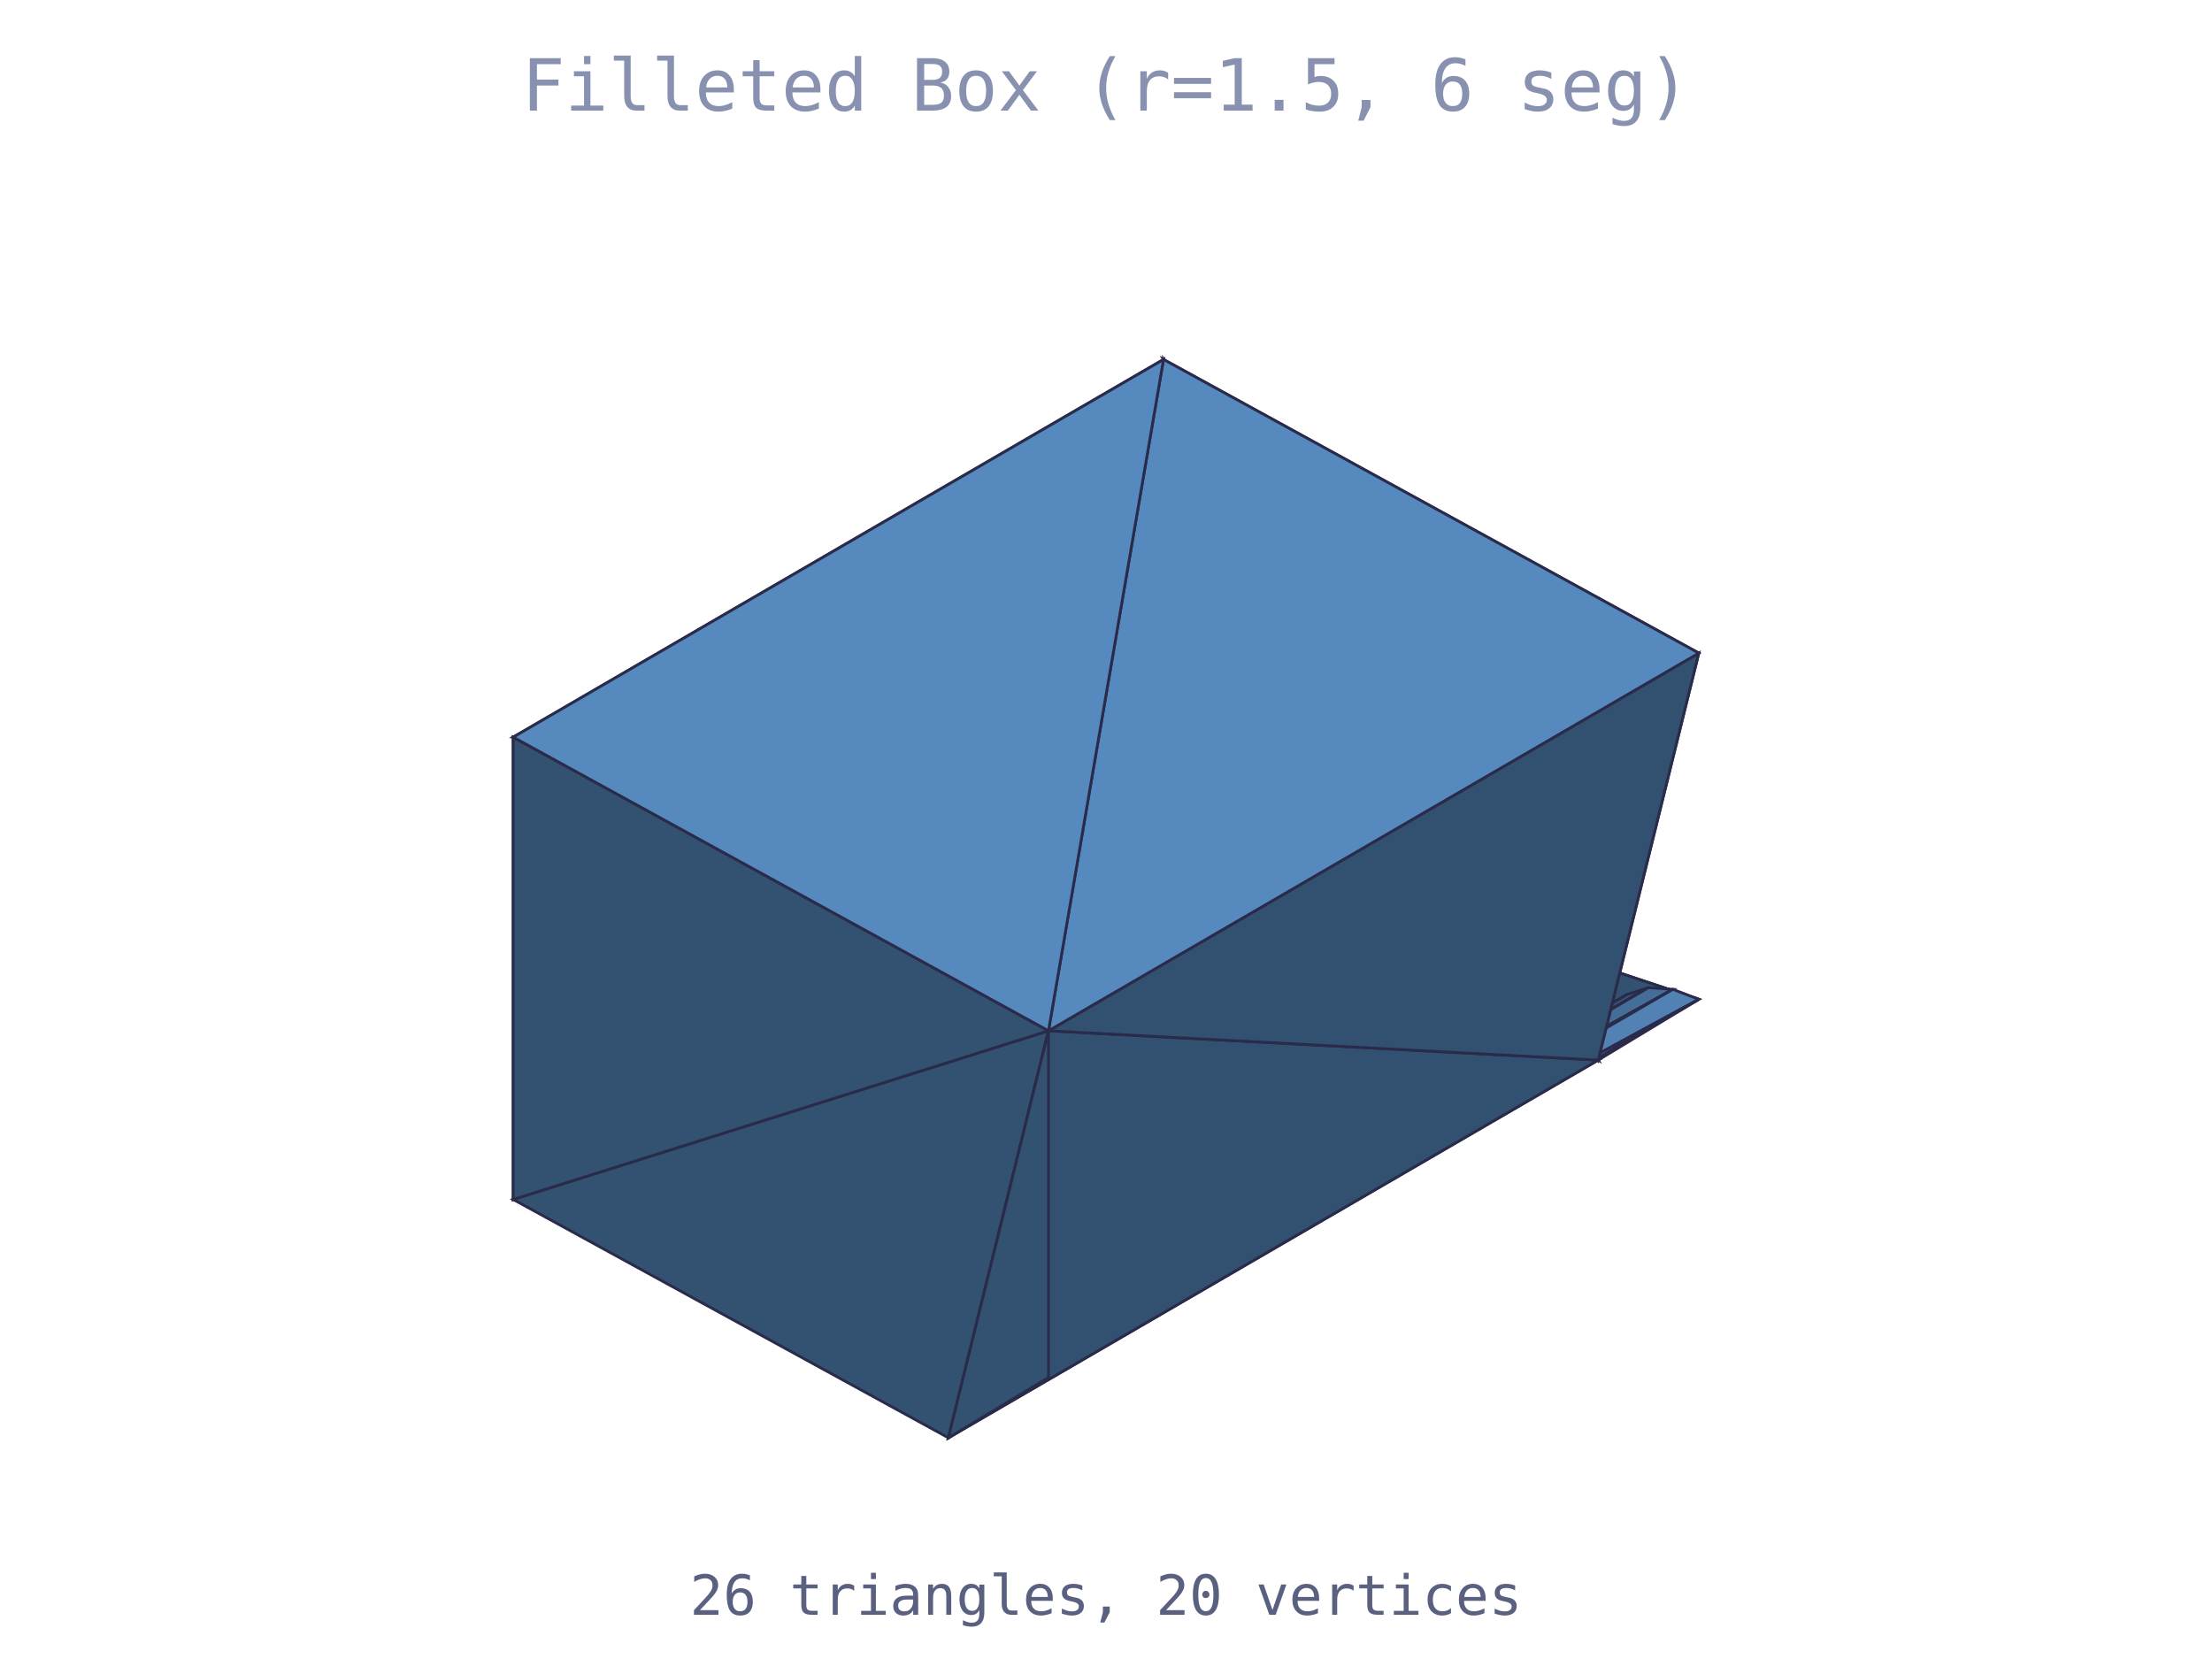
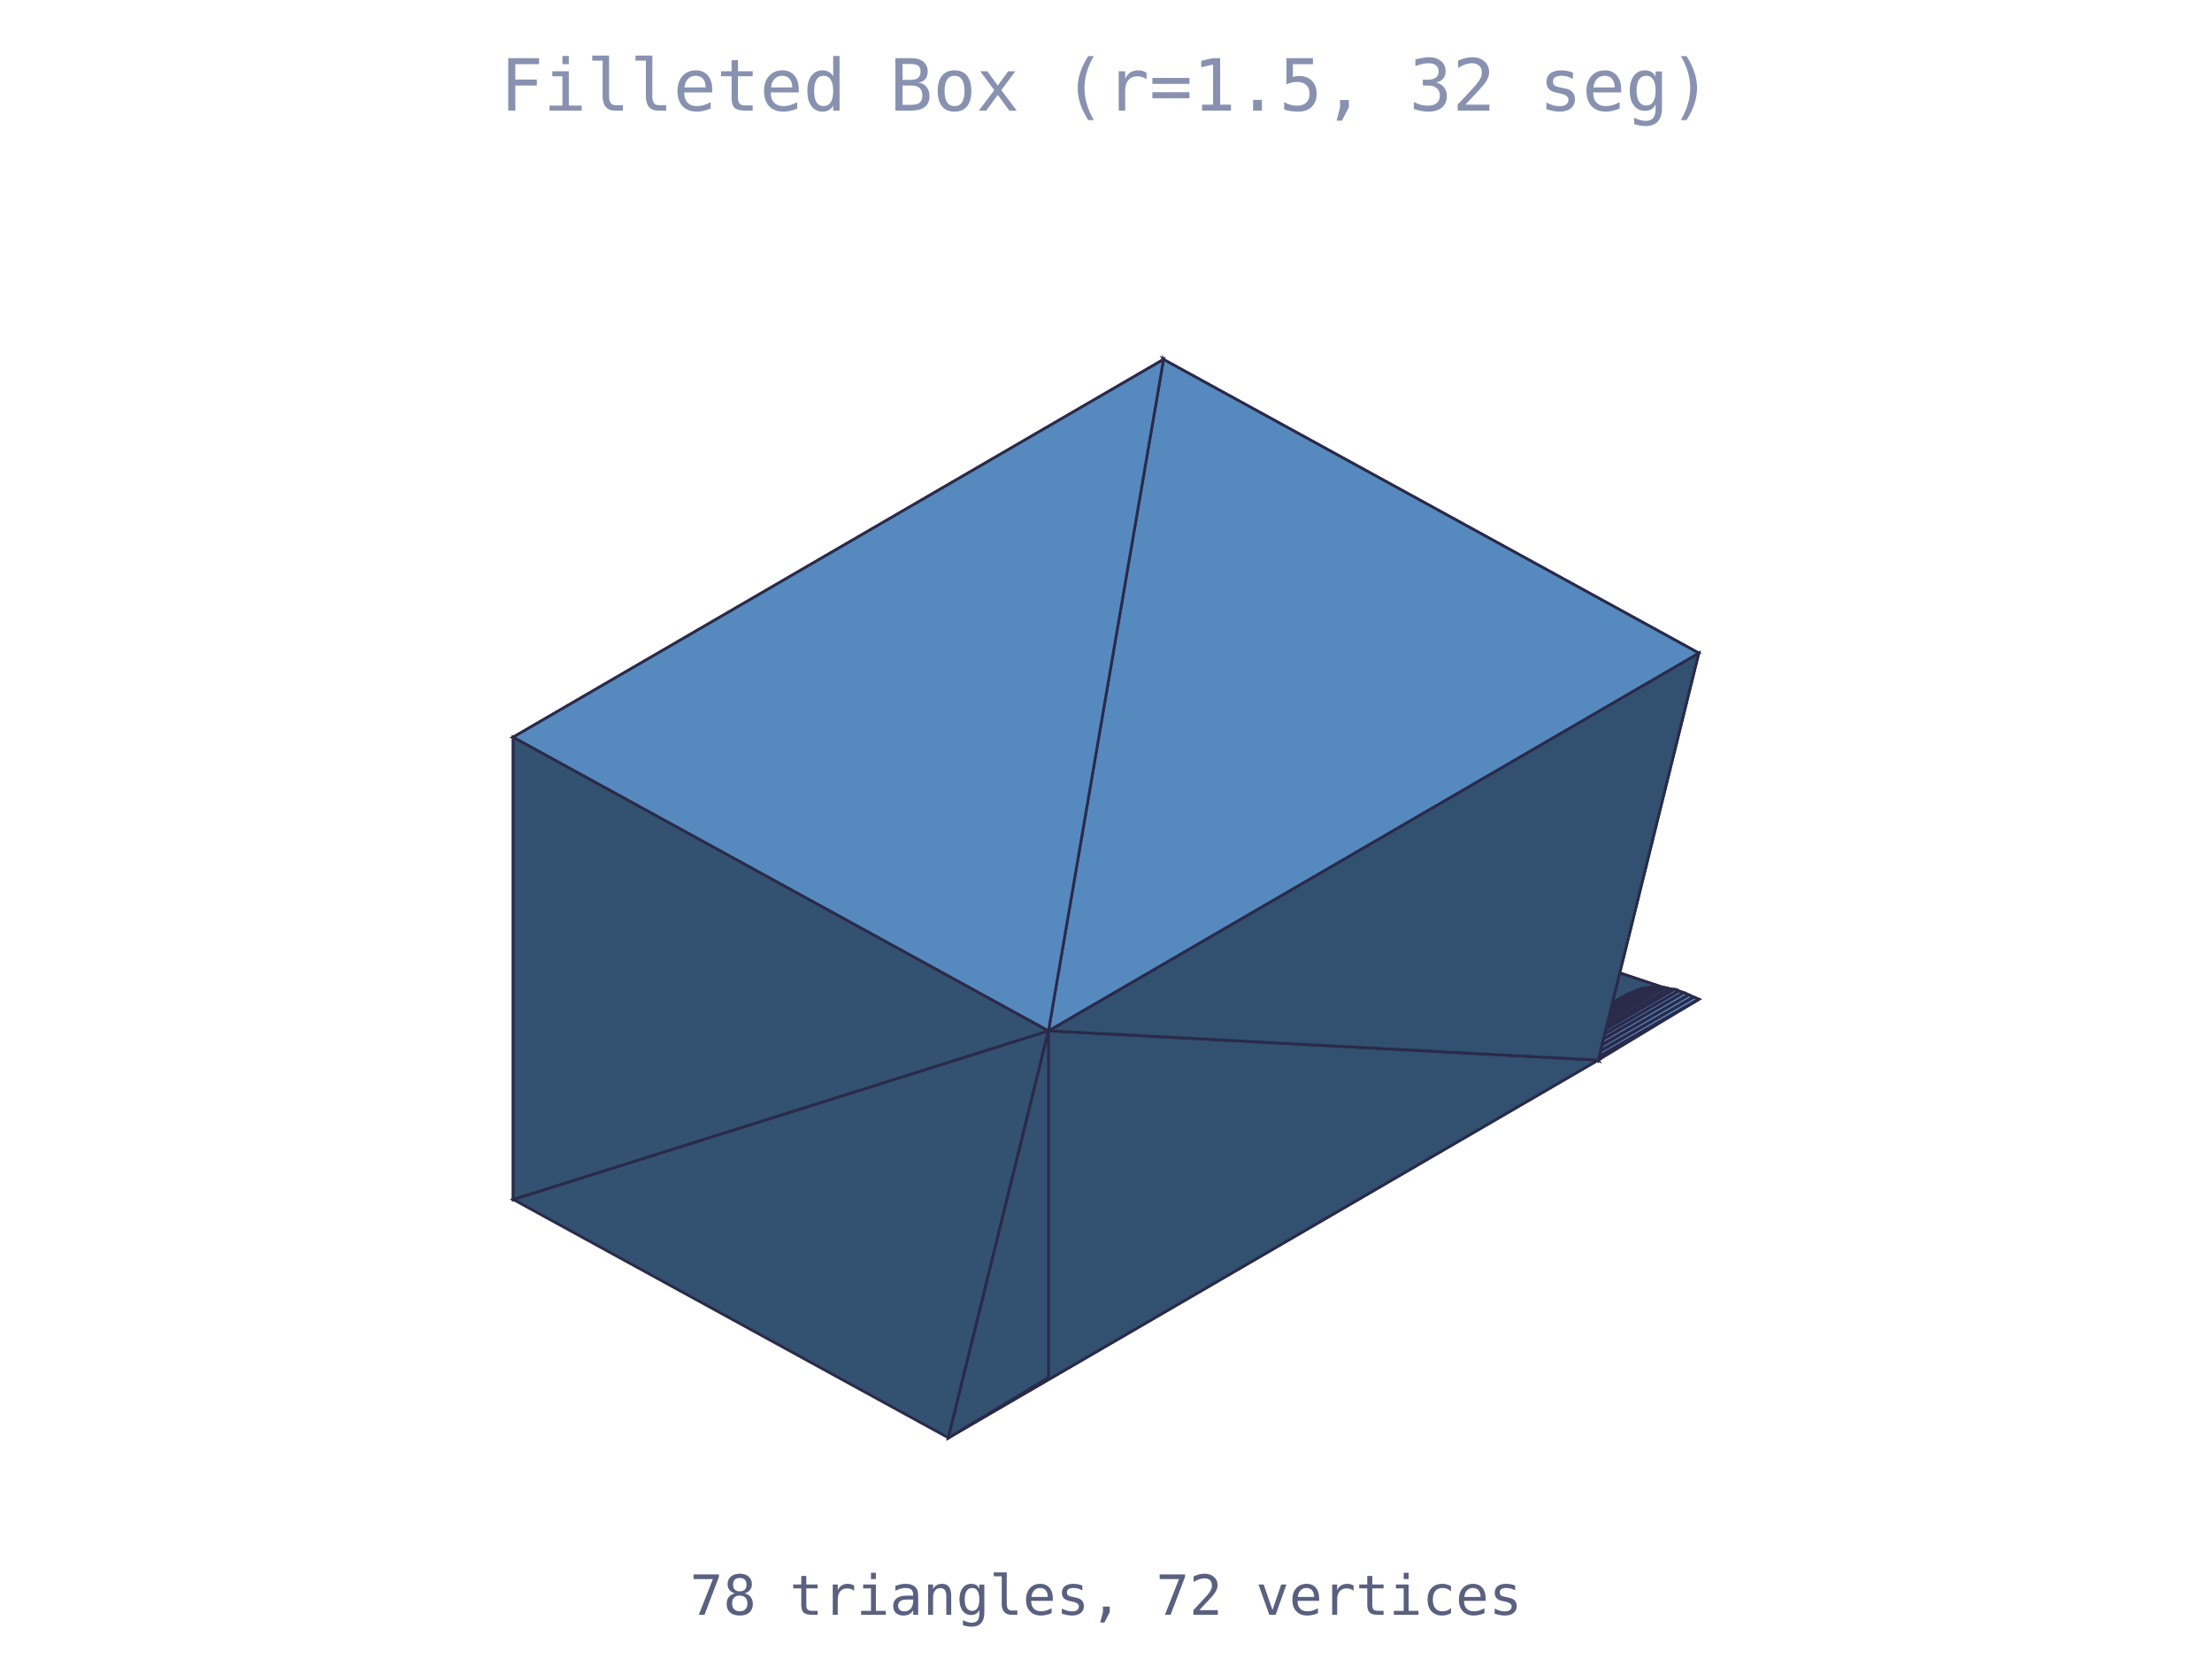
<svg xmlns="http://www.w3.org/2000/svg" width="400" height="300" style="background:#1a1a2e">
-   <text x="200" y="20" font-family="monospace" font-size="13" fill="#8892b0" text-anchor="middle">Filleted Box (r=1.5, 6 seg)</text>
-   <polygon points="289.6,186.6 289.0,191.7 171.5,260.0" fill="rgb(57,92,126)" stroke="#2a2a4a" stroke-width="0.5" />
-   <polygon points="171.5,260.0 172.1,254.9 289.6,186.6" fill="rgb(57,92,126)" stroke="#2a2a4a" stroke-width="0.5" />
+   <text x="200" y="20" font-family="monospace" font-size="13" fill="#8892b0" text-anchor="middle">Filleted Box (r=1.5, 32 seg)</text>
+   <polygon points="289.0,190.7 289.0,191.7 171.5,260.0" fill="rgb(63,102,140)" stroke="#2a2a4a" stroke-width="0.5" />
+   <polygon points="171.5,260.0 171.5,259.0 289.0,190.7" fill="rgb(63,102,140)" stroke="#2a2a4a" stroke-width="0.5" />
+   <polygon points="289.1,189.7 289.0,190.7 171.5,259.0" fill="rgb(61,97,134)" stroke="#2a2a4a" stroke-width="0.5" />
+   <polygon points="171.5,259.0 171.6,258.0 289.1,189.7" fill="rgb(61,97,134)" stroke="#2a2a4a" stroke-width="0.5" />
+   <polygon points="289.2,188.7 289.1,189.7 171.6,258.0" fill="rgb(58,93,127)" stroke="#2a2a4a" stroke-width="0.5" />
+   <polygon points="171.6,258.0 171.7,257.0 289.2,188.7" fill="rgb(58,93,127)" stroke="#2a2a4a" stroke-width="0.5" />
+   <polygon points="289.4,187.8 289.2,188.7 171.7,257.0" fill="rgb(55,88,121)" stroke="#2a2a4a" stroke-width="0.5" />
+   <polygon points="171.7,257.0 171.8,256.1 289.4,187.8" fill="rgb(55,88,121)" stroke="#2a2a4a" stroke-width="0.5" />
+   <polygon points="289.6,186.9 289.4,187.8 171.8,256.1" fill="rgb(52,83,114)" stroke="#2a2a4a" stroke-width="0.5" />
+   <polygon points="171.8,256.1 172.0,255.2 289.6,186.9" fill="rgb(52,83,114)" stroke="#2a2a4a" stroke-width="0.5" />
+   <polygon points="289.8,186.0 289.6,186.9 172.0,255.2" fill="rgb(48,78,107)" stroke="#2a2a4a" stroke-width="0.5" />
+   <polygon points="172.0,255.2 172.3,254.4 289.8,186.0" fill="rgb(48,78,107)" stroke="#2a2a4a" stroke-width="0.5" />
+   <polygon points="290.1,185.2 289.8,186.0 172.3,254.4" fill="rgb(45,73,100)" stroke="#2a2a4a" stroke-width="0.5" />
+   <polygon points="172.3,254.4 172.5,253.5 290.1,185.2" fill="rgb(45,73,100)" stroke="#2a2a4a" stroke-width="0.5" />
  <polygon points="307.2,180.7 92.8,216.9 210.4,148.5" fill="rgb(79,126,173)" stroke="#2a2a4a" stroke-width="0.5" />
  <polygon points="307.2,180.7 210.4,148.5 289.0,191.7" fill="rgb(51,81,112)" stroke="#2a2a4a" stroke-width="0.5" />
-   <polygon points="291.4,182.6 289.6,186.6 172.1,254.9" fill="rgb(41,65,90)" stroke="#2a2a4a" stroke-width="0.5" />
-   <polygon points="172.1,254.9 173.9,250.9 291.4,182.6" fill="rgb(41,65,90)" stroke="#2a2a4a" stroke-width="0.5" />
-   <polygon points="294.3,179.8 291.4,182.6 173.9,250.9" fill="rgb(36,58,80)" stroke="#2a2a4a" stroke-width="0.5" />
-   <polygon points="173.9,250.9 176.8,248.1 294.3,179.8" fill="rgb(36,58,80)" stroke="#2a2a4a" stroke-width="0.5" />
+   <polygon points="290.4,184.4 290.1,185.2 172.5,253.5" fill="rgb(42,68,93)" stroke="#2a2a4a" stroke-width="0.5" />
+   <polygon points="172.5,253.5 172.9,252.8 290.4,184.4" fill="rgb(42,68,93)" stroke="#2a2a4a" stroke-width="0.5" />
+   <polygon points="290.8,183.7 290.4,184.4 172.9,252.8" fill="rgb(39,63,86)" stroke="#2a2a4a" stroke-width="0.5" />
+   <polygon points="172.9,252.8 173.2,252.0 290.8,183.7" fill="rgb(39,63,86)" stroke="#2a2a4a" stroke-width="0.5" />
+   <polygon points="291.2,183.0 290.8,183.7 173.2,252.0" fill="rgb(36,57,79)" stroke="#2a2a4a" stroke-width="0.5" />
+   <polygon points="173.2,252.0 173.6,251.3 291.2,183.0" fill="rgb(36,57,79)" stroke="#2a2a4a" stroke-width="0.5" />
+   <polygon points="291.6,182.4 291.2,183.0 173.6,251.3" fill="rgb(32,52,72)" stroke="#2a2a4a" stroke-width="0.5" />
+   <polygon points="173.6,251.3 174.1,250.7 291.6,182.4" fill="rgb(32,52,72)" stroke="#2a2a4a" stroke-width="0.5" />
+   <polygon points="292.1,181.7 291.6,182.4 174.1,250.7" fill="rgb(30,48,66)" stroke="#2a2a4a" stroke-width="0.5" />
+   <polygon points="174.1,250.7 174.5,250.1 292.1,181.7" fill="rgb(30,48,66)" stroke="#2a2a4a" stroke-width="0.5" />
+   <polygon points="292.6,181.2 292.1,181.7 174.5,250.1" fill="rgb(33,53,74)" stroke="#2a2a4a" stroke-width="0.5" />
+   <polygon points="174.5,250.1 175.1,249.5 292.6,181.2" fill="rgb(33,53,74)" stroke="#2a2a4a" stroke-width="0.5" />
+   <polygon points="293.1,180.7 292.6,181.2 175.1,249.5" fill="rgb(36,59,81)" stroke="#2a2a4a" stroke-width="0.5" />
+   <polygon points="175.1,249.5 175.6,249.0 293.1,180.7" fill="rgb(36,59,81)" stroke="#2a2a4a" stroke-width="0.5" />
+   <polygon points="293.7,180.2 293.1,180.7 175.6,249.0" fill="rgb(40,64,88)" stroke="#2a2a4a" stroke-width="0.5" />
+   <polygon points="175.6,249.0 176.2,248.6 293.7,180.2" fill="rgb(40,64,88)" stroke="#2a2a4a" stroke-width="0.5" />
  <polygon points="92.8,216.9 307.2,180.7 189.6,249.1" fill="rgb(79,126,173)" stroke="#2a2a4a" stroke-width="0.5" />
-   <polygon points="298.1,178.6 294.3,179.8 176.8,248.1" fill="rgb(53,85,117)" stroke="#2a2a4a" stroke-width="0.5" />
-   <polygon points="176.8,248.1 180.6,246.9 298.1,178.6" fill="rgb(53,85,117)" stroke="#2a2a4a" stroke-width="0.5" />
-   <polygon points="302.5,178.9 298.1,178.6 180.6,246.9" fill="rgb(68,109,151)" stroke="#2a2a4a" stroke-width="0.5" />
-   <polygon points="180.6,246.9 184.9,247.2 302.5,178.9" fill="rgb(68,109,151)" stroke="#2a2a4a" stroke-width="0.5" />
-   <polygon points="307.2,180.7 302.5,178.9 184.9,247.2" fill="rgb(81,130,179)" stroke="#2a2a4a" stroke-width="0.5" />
-   <polygon points="184.9,247.2 189.6,249.1 307.2,180.7" fill="rgb(81,130,179)" stroke="#2a2a4a" stroke-width="0.5" />
+   <polygon points="294.3,179.8 293.7,180.2 176.2,248.6" fill="rgb(43,69,95)" stroke="#2a2a4a" stroke-width="0.5" />
+   <polygon points="176.2,248.6 176.8,248.1 294.3,179.8" fill="rgb(43,69,95)" stroke="#2a2a4a" stroke-width="0.5" />
+   <polygon points="295.0,179.5 294.3,179.8 176.8,248.1" fill="rgb(46,74,102)" stroke="#2a2a4a" stroke-width="0.5" />
+   <polygon points="176.8,248.1 177.5,247.8 295.0,179.5" fill="rgb(46,74,102)" stroke="#2a2a4a" stroke-width="0.5" />
+   <polygon points="295.7,179.2 295.0,179.5 177.5,247.8" fill="rgb(49,79,109)" stroke="#2a2a4a" stroke-width="0.5" />
+   <polygon points="177.5,247.8 178.1,247.5 295.7,179.2" fill="rgb(49,79,109)" stroke="#2a2a4a" stroke-width="0.5" />
+   <polygon points="296.4,178.9 295.7,179.2 178.1,247.5" fill="rgb(52,84,116)" stroke="#2a2a4a" stroke-width="0.5" />
+   <polygon points="178.1,247.5 178.8,247.3 296.4,178.9" fill="rgb(52,84,116)" stroke="#2a2a4a" stroke-width="0.5" />
+   <polygon points="297.1,178.7 296.4,178.9 178.8,247.3" fill="rgb(55,89,122)" stroke="#2a2a4a" stroke-width="0.5" />
+   <polygon points="178.8,247.3 179.6,247.1 297.1,178.7" fill="rgb(55,89,122)" stroke="#2a2a4a" stroke-width="0.5" />
+   <polygon points="297.8,178.6 297.1,178.7 179.6,247.1" fill="rgb(58,94,129)" stroke="#2a2a4a" stroke-width="0.5" />
+   <polygon points="179.6,247.1 180.3,246.9 297.8,178.6" fill="rgb(58,94,129)" stroke="#2a2a4a" stroke-width="0.5" />
+   <polygon points="298.6,178.5 297.8,178.6 180.3,246.9" fill="rgb(61,98,135)" stroke="#2a2a4a" stroke-width="0.5" />
+   <polygon points="180.3,246.9 181.1,246.8 298.6,178.5" fill="rgb(61,98,135)" stroke="#2a2a4a" stroke-width="0.5" />
+   <polygon points="299.4,178.5 298.6,178.5 181.1,246.8" fill="rgb(64,103,142)" stroke="#2a2a4a" stroke-width="0.5" />
+   <polygon points="181.1,246.8 181.9,246.8 299.4,178.5" fill="rgb(64,103,142)" stroke="#2a2a4a" stroke-width="0.5" />
+   <polygon points="300.2,178.5 299.4,178.5 181.9,246.8" fill="rgb(67,107,148)" stroke="#2a2a4a" stroke-width="0.5" />
+   <polygon points="181.9,246.8 182.7,246.9 300.2,178.5" fill="rgb(67,107,148)" stroke="#2a2a4a" stroke-width="0.5" />
+   <polygon points="301.1,178.6 300.2,178.5 182.7,246.9" fill="rgb(70,112,154)" stroke="#2a2a4a" stroke-width="0.5" />
+   <polygon points="182.7,246.9 183.5,246.9 301.1,178.6" fill="rgb(70,112,154)" stroke="#2a2a4a" stroke-width="0.5" />
+   <polygon points="301.9,178.8 301.1,178.6 183.5,246.9" fill="rgb(72,116,159)" stroke="#2a2a4a" stroke-width="0.5" />
+   <polygon points="183.5,246.9 184.4,247.1 301.9,178.8" fill="rgb(72,116,159)" stroke="#2a2a4a" stroke-width="0.5" />
+   <polygon points="302.8,178.9 301.9,178.8 184.4,247.1" fill="rgb(75,120,165)" stroke="#2a2a4a" stroke-width="0.5" />
+   <polygon points="184.4,247.1 185.2,247.3 302.8,178.9" fill="rgb(75,120,165)" stroke="#2a2a4a" stroke-width="0.5" />
+   <polygon points="303.6,179.2 302.8,178.9 185.2,247.3" fill="rgb(77,123,170)" stroke="#2a2a4a" stroke-width="0.5" />
+   <polygon points="185.2,247.3 186.1,247.5 303.6,179.2" fill="rgb(77,123,170)" stroke="#2a2a4a" stroke-width="0.5" />
+   <polygon points="304.5,179.5 303.6,179.2 186.1,247.5" fill="rgb(79,127,175)" stroke="#2a2a4a" stroke-width="0.5" />
+   <polygon points="186.1,247.5 187.0,247.8 304.5,179.5" fill="rgb(79,127,175)" stroke="#2a2a4a" stroke-width="0.5" />
+   <polygon points="305.4,179.9 304.5,179.5 187.0,247.8" fill="rgb(81,130,179)" stroke="#2a2a4a" stroke-width="0.5" />
+   <polygon points="187.0,247.8 187.9,248.2 305.4,179.9" fill="rgb(81,130,179)" stroke="#2a2a4a" stroke-width="0.5" />
+   <polygon points="306.3,180.3 305.4,179.9 187.9,248.2" fill="rgb(83,134,184)" stroke="#2a2a4a" stroke-width="0.5" />
+   <polygon points="187.9,248.2 188.7,248.6 306.3,180.3" fill="rgb(83,134,184)" stroke="#2a2a4a" stroke-width="0.5" />
+   <polygon points="307.2,180.7 306.3,180.3 188.7,248.6" fill="rgb(85,137,188)" stroke="#2a2a4a" stroke-width="0.5" />
+   <polygon points="188.7,248.6 189.6,249.1 307.2,180.7" fill="rgb(85,137,188)" stroke="#2a2a4a" stroke-width="0.5" />
  <polygon points="189.6,186.4 92.8,216.9 171.5,260.0" fill="rgb(51,81,112)" stroke="#2a2a4a" stroke-width="0.5" />
  <polygon points="289.0,191.7 210.4,148.5 210.4,65.0" fill="rgb(51,81,112)" stroke="#2a2a4a" stroke-width="0.5" />
  <polygon points="289.0,191.7 189.6,186.4 171.5,260.0" fill="rgb(50,80,111)" stroke="#2a2a4a" stroke-width="0.5" />
  <polygon points="92.8,133.3 210.4,148.5 92.8,216.9" fill="rgb(65,104,143)" stroke="#2a2a4a" stroke-width="0.5" />
  <polygon points="189.6,186.4 171.5,260.0 189.6,249.1" fill="rgb(51,81,112)" stroke="#2a2a4a" stroke-width="0.5" />
  <polygon points="92.8,216.9 189.6,186.4 92.8,133.3" fill="rgb(51,81,112)" stroke="#2a2a4a" stroke-width="0.5" />
  <polygon points="289.0,191.7 210.4,65.0 307.2,118.1" fill="rgb(51,81,112)" stroke="#2a2a4a" stroke-width="0.5" />
  <polygon points="189.6,186.4 289.0,191.7 307.2,118.1" fill="rgb(50,80,111)" stroke="#2a2a4a" stroke-width="0.5" />
  <polygon points="210.4,148.5 92.8,133.3 210.4,65.0" fill="rgb(65,104,143)" stroke="#2a2a4a" stroke-width="0.5" />
  <polygon points="210.4,65.0 189.6,186.4 307.2,118.1" fill="rgb(86,138,190)" stroke="#2a2a4a" stroke-width="0.5" />
  <polygon points="189.6,186.4 210.4,65.0 92.8,133.3" fill="rgb(86,138,190)" stroke="#2a2a4a" stroke-width="0.5" />
-   <text x="200" y="292" font-family="monospace" font-size="10" fill="#5a6080" text-anchor="middle">26 triangles, 20 vertices</text>
+   <text x="200" y="292" font-family="monospace" font-size="10" fill="#5a6080" text-anchor="middle">78 triangles, 72 vertices</text>
</svg>
